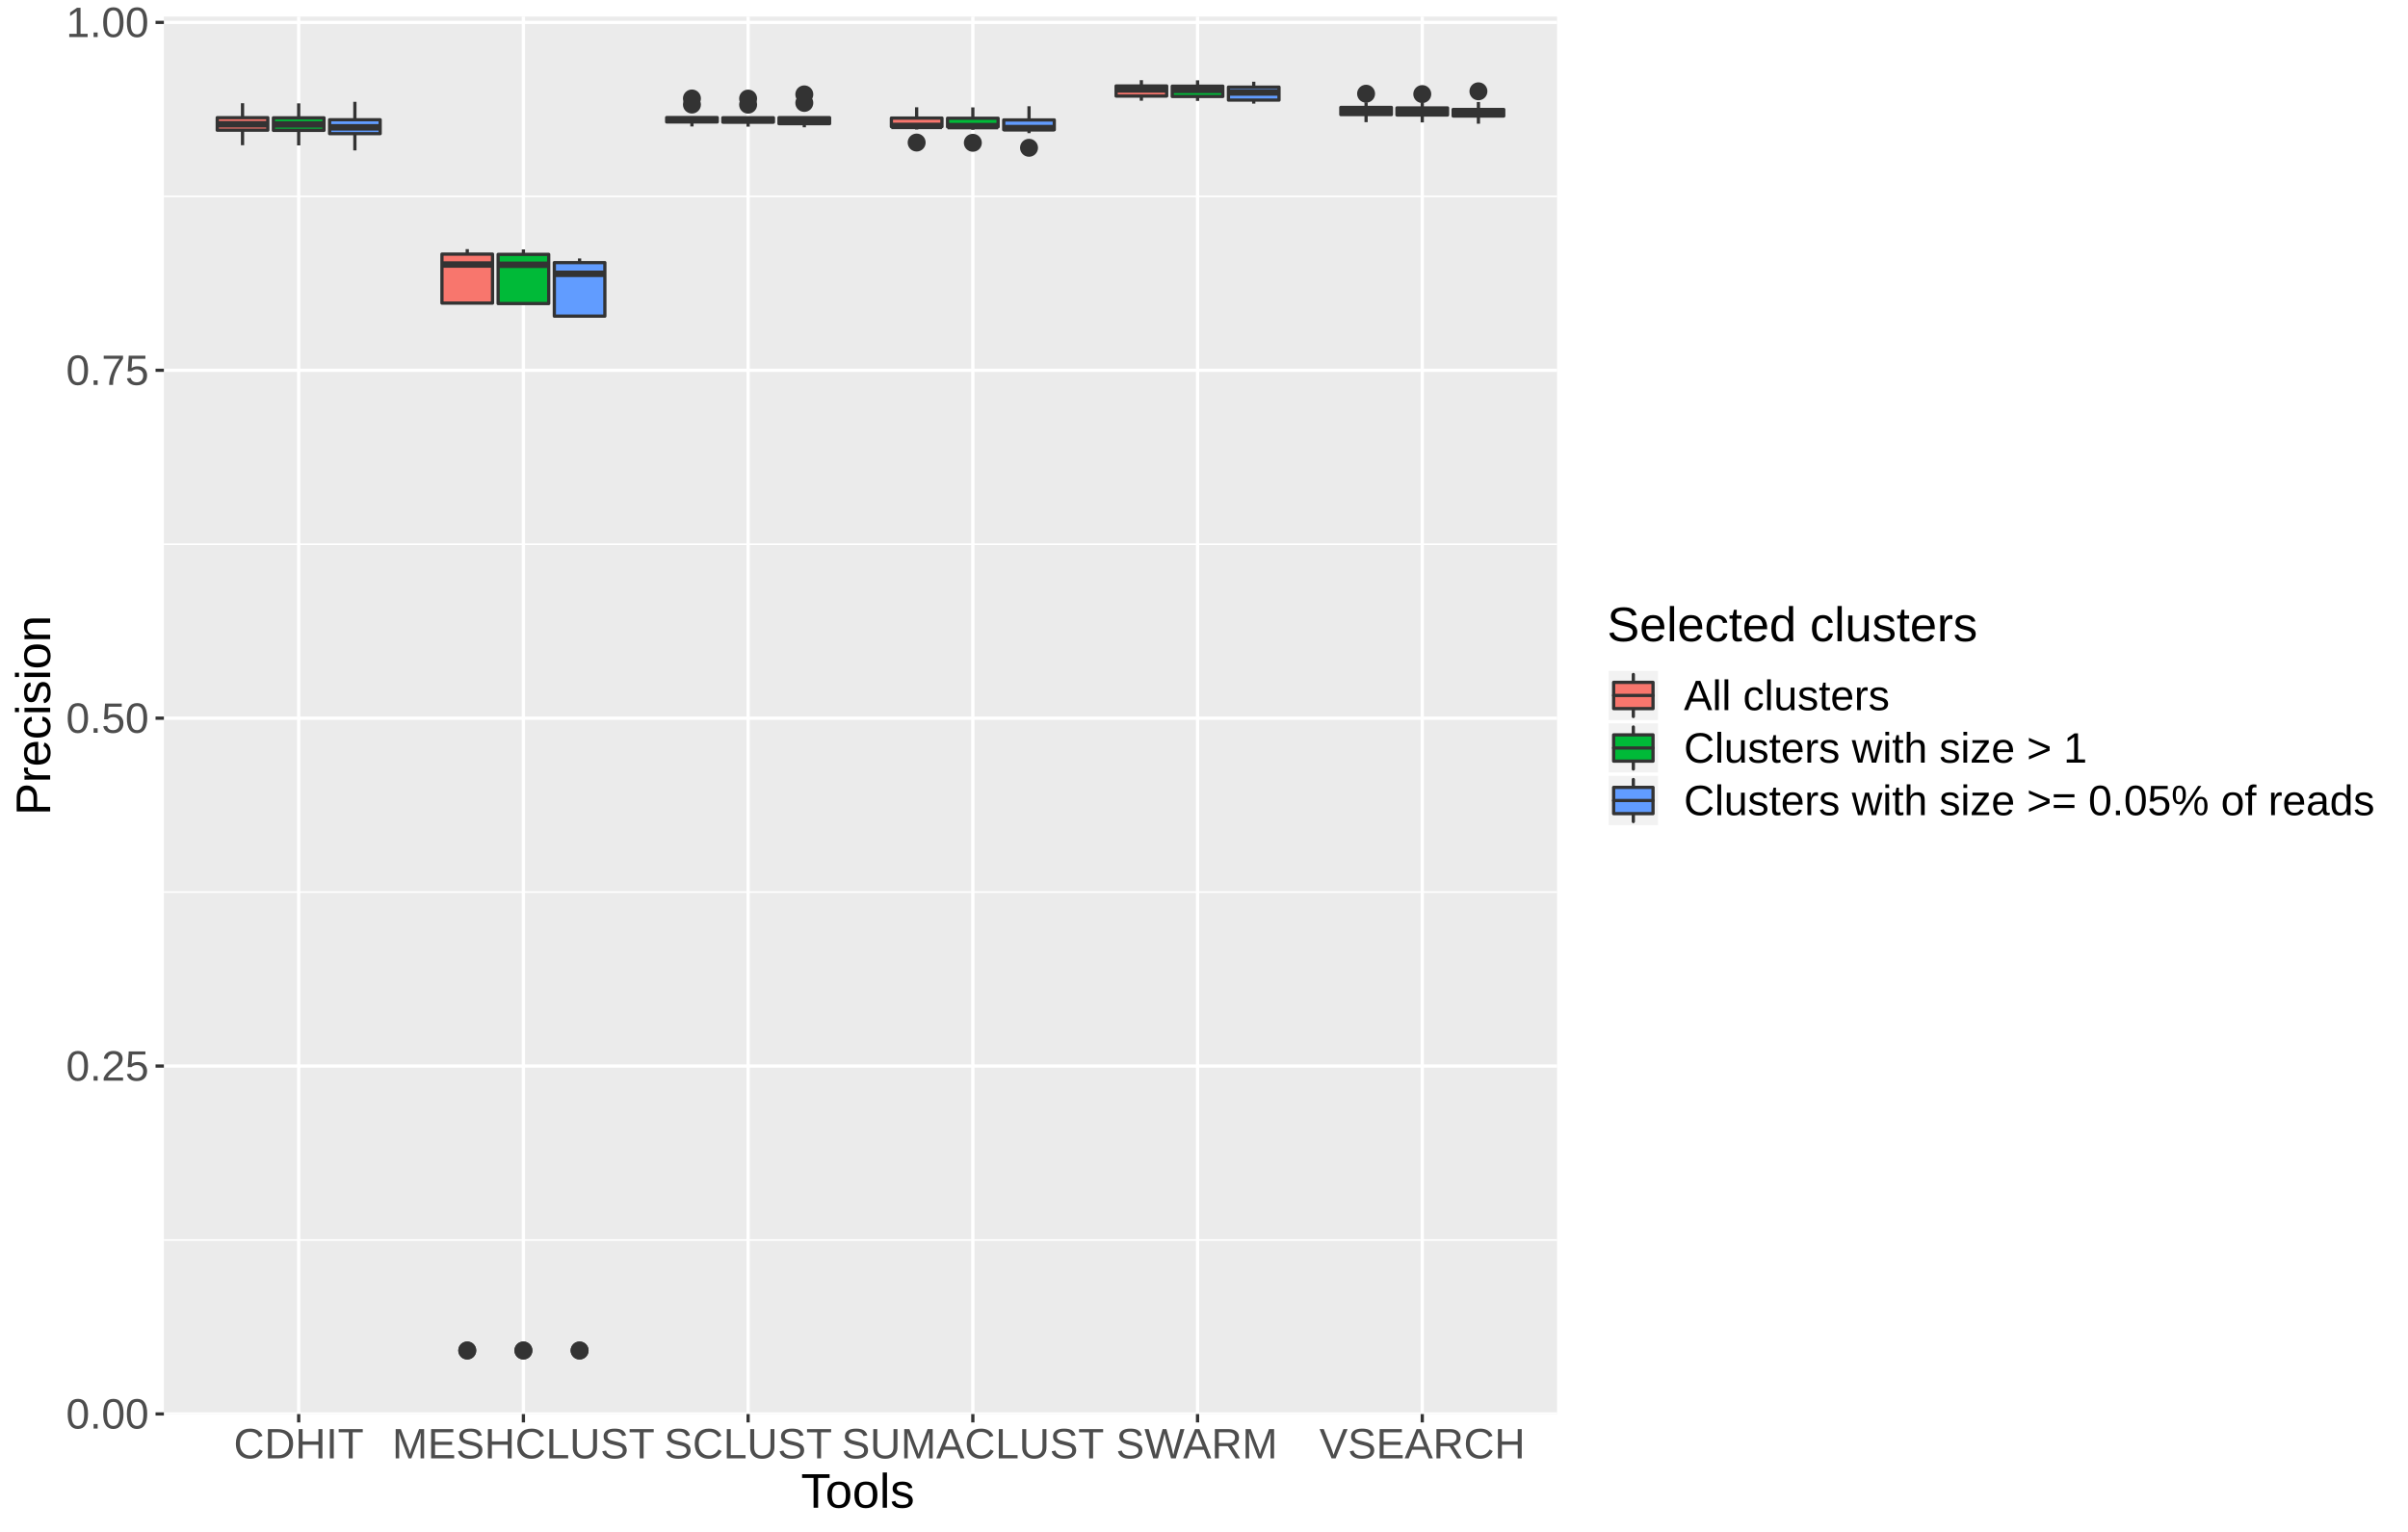
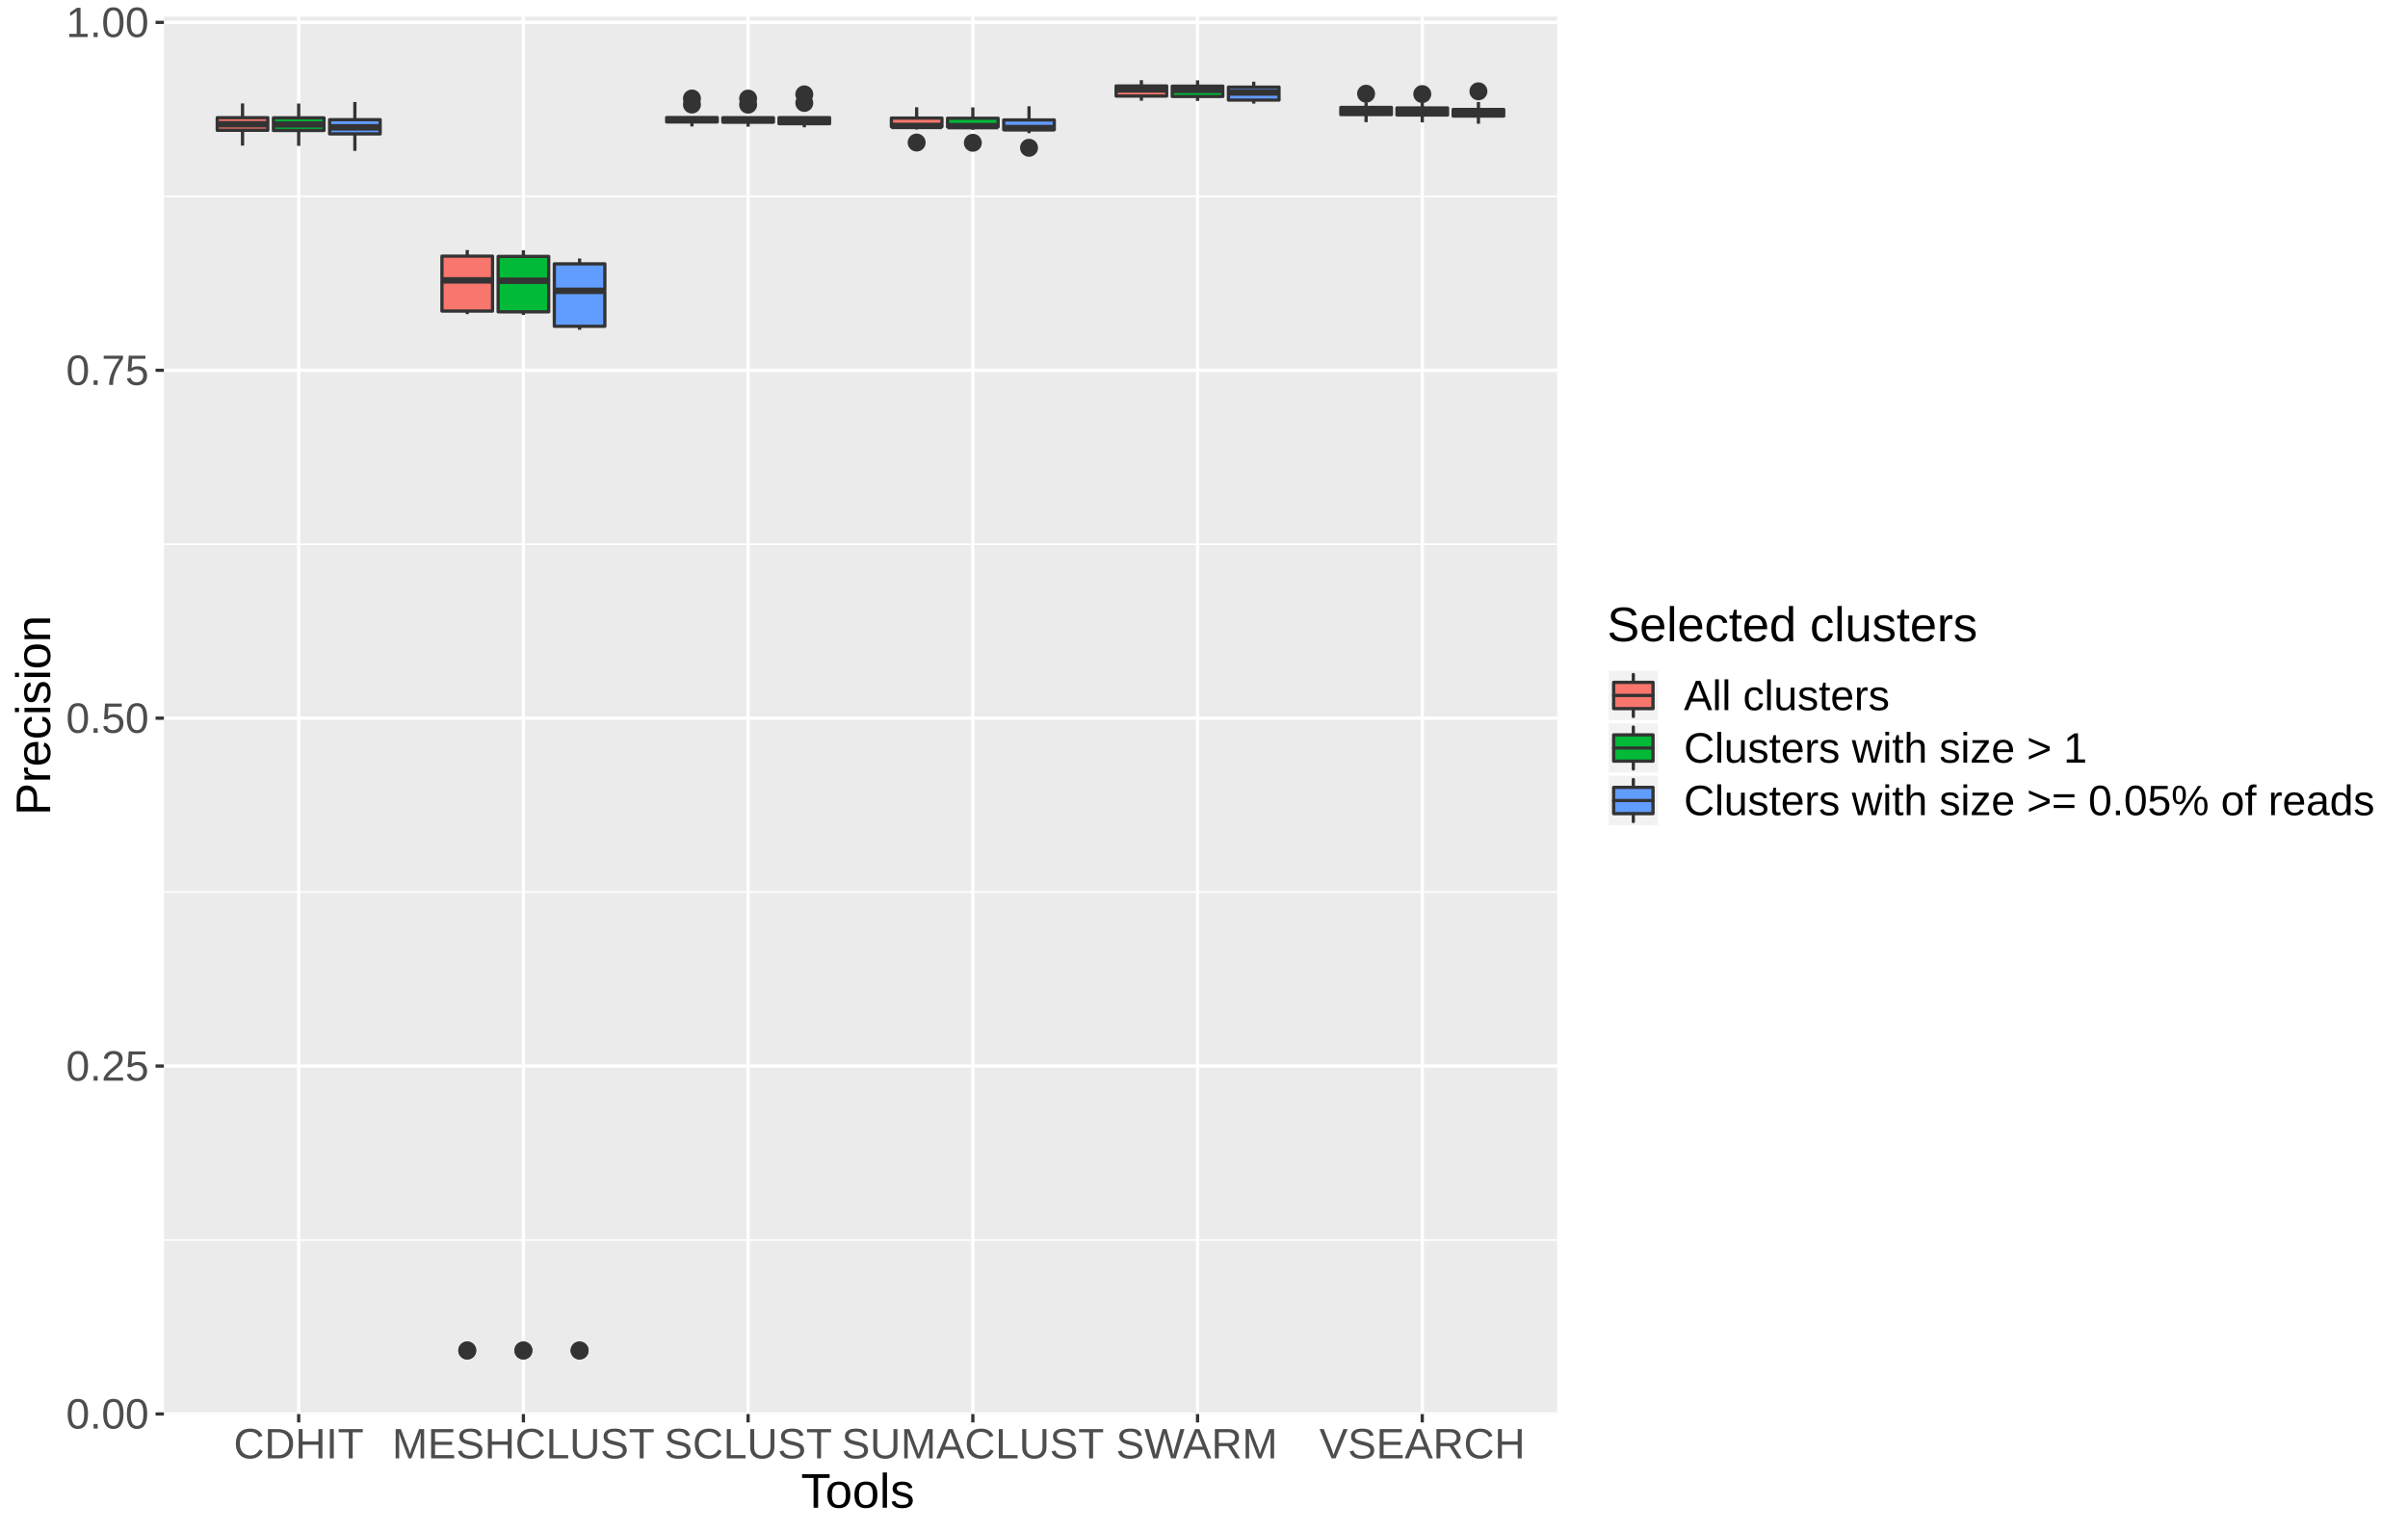
<svg xmlns="http://www.w3.org/2000/svg" viewBox="0 0 792.00 504.00">
  <defs>
    <style type="text/css">
    line, polyline, path, rect, circle {
      fill: none;
      stroke: #000000;
      stroke-linecap: round;
      stroke-linejoin: round;
      stroke-miterlimit: 10.00;
    }
  </style>
  </defs>
  <rect width="100%" height="100%" style="stroke: none; fill: #FFFFFF;" />
  <rect x="0.00" y="0.00" width="792.00" height="504.00" style="stroke-width: 1.07; stroke: #FFFFFF; fill: #FFFFFF;" />
  <defs>
    <clipPath id="cpNTMuODk4N3w1MTIuMTMzfDQ2NS4yNHw1LjQ3OTQ1">
      <rect x="53.90" y="5.48" width="458.23" height="459.76" />
    </clipPath>
  </defs>
  <rect x="53.90" y="5.48" width="458.23" height="459.76" style="stroke-width: 1.07; stroke: none; fill: #EBEBEB;" clip-path="url(#cpNTMuODk4N3w1MTIuMTMzfDQ2NS4yNHw1LjQ3OTQ1)" />
  <polyline points="53.90,407.96 512.13,407.96 " style="stroke-width: 0.53; stroke: #FFFFFF; stroke-linecap: butt;" clip-path="url(#cpNTMuODk4N3w1MTIuMTMzfDQ2NS4yNHw1LjQ3OTQ1)" />
  <polyline points="53.90,293.50 512.13,293.50 " style="stroke-width: 0.53; stroke: #FFFFFF; stroke-linecap: butt;" clip-path="url(#cpNTMuODk4N3w1MTIuMTMzfDQ2NS4yNHw1LjQ3OTQ1)" />
  <polyline points="53.90,179.05 512.13,179.05 " style="stroke-width: 0.53; stroke: #FFFFFF; stroke-linecap: butt;" clip-path="url(#cpNTMuODk4N3w1MTIuMTMzfDQ2NS4yNHw1LjQ3OTQ1)" />
  <polyline points="53.90,64.60 512.13,64.60 " style="stroke-width: 0.53; stroke: #FFFFFF; stroke-linecap: butt;" clip-path="url(#cpNTMuODk4N3w1MTIuMTMzfDQ2NS4yNHw1LjQ3OTQ1)" />
  <polyline points="53.90,465.19 512.13,465.19 " style="stroke-width: 1.07; stroke: #FFFFFF; stroke-linecap: butt;" clip-path="url(#cpNTMuODk4N3w1MTIuMTMzfDQ2NS4yNHw1LjQ3OTQ1)" />
  <polyline points="53.90,350.73 512.13,350.73 " style="stroke-width: 1.07; stroke: #FFFFFF; stroke-linecap: butt;" clip-path="url(#cpNTMuODk4N3w1MTIuMTMzfDQ2NS4yNHw1LjQ3OTQ1)" />
  <polyline points="53.90,236.28 512.13,236.28 " style="stroke-width: 1.07; stroke: #FFFFFF; stroke-linecap: butt;" clip-path="url(#cpNTMuODk4N3w1MTIuMTMzfDQ2NS4yNHw1LjQ3OTQ1)" />
  <polyline points="53.90,121.82 512.13,121.82 " style="stroke-width: 1.07; stroke: #FFFFFF; stroke-linecap: butt;" clip-path="url(#cpNTMuODk4N3w1MTIuMTMzfDQ2NS4yNHw1LjQ3OTQ1)" />
  <polyline points="53.90,7.37 512.13,7.37 " style="stroke-width: 1.07; stroke: #FFFFFF; stroke-linecap: butt;" clip-path="url(#cpNTMuODk4N3w1MTIuMTMzfDQ2NS4yNHw1LjQ3OTQ1)" />
  <polyline points="98.24,465.24 98.24,5.48 " style="stroke-width: 1.07; stroke: #FFFFFF; stroke-linecap: butt;" clip-path="url(#cpNTMuODk4N3w1MTIuMTMzfDQ2NS4yNHw1LjQ3OTQ1)" />
  <polyline points="172.15,465.24 172.15,5.48 " style="stroke-width: 1.07; stroke: #FFFFFF; stroke-linecap: butt;" clip-path="url(#cpNTMuODk4N3w1MTIuMTMzfDQ2NS4yNHw1LjQ3OTQ1)" />
  <polyline points="246.06,465.24 246.06,5.48 " style="stroke-width: 1.07; stroke: #FFFFFF; stroke-linecap: butt;" clip-path="url(#cpNTMuODk4N3w1MTIuMTMzfDQ2NS4yNHw1LjQ3OTQ1)" />
  <polyline points="319.97,465.24 319.97,5.48 " style="stroke-width: 1.07; stroke: #FFFFFF; stroke-linecap: butt;" clip-path="url(#cpNTMuODk4N3w1MTIuMTMzfDQ2NS4yNHw1LjQ3OTQ1)" />
  <polyline points="393.88,465.24 393.88,5.48 " style="stroke-width: 1.07; stroke: #FFFFFF; stroke-linecap: butt;" clip-path="url(#cpNTMuODk4N3w1MTIuMTMzfDQ2NS4yNHw1LjQ3OTQ1)" />
  <polyline points="467.79,465.24 467.79,5.48 " style="stroke-width: 1.07; stroke: #FFFFFF; stroke-linecap: butt;" clip-path="url(#cpNTMuODk4N3w1MTIuMTMzfDQ2NS4yNHw1LjQ3OTQ1)" />
-   <line x1="79.77" y1="38.71" x2="79.77" y2="33.97" style="stroke-width: 1.07; stroke: #333333; stroke-linecap: butt;" clip-path="url(#cpNTMuODk4N3w1MTIuMTMzfDQ2NS4yNHw1LjQ3OTQ1)" />
-   <line x1="79.77" y1="42.83" x2="79.77" y2="47.77" style="stroke-width: 1.07; stroke: #333333; stroke-linecap: butt;" clip-path="url(#cpNTMuODk4N3w1MTIuMTMzfDQ2NS4yNHw1LjQ3OTQ1)" />
-   <polyline points="71.45,38.71 71.45,42.83 88.08,42.83 88.08,38.71 71.45,38.71 " style="stroke-width: 1.07; stroke: #333333; fill: #F8766D;" clip-path="url(#cpNTMuODk4N3w1MTIuMTMzfDQ2NS4yNHw1LjQ3OTQ1)" />
+   <line x1="79.77" y1="38.71" x2="79.77" y2="34.02" style="stroke-width: 1.07; stroke: #333333; stroke-linecap: butt;" clip-path="url(#cpNTMuODk4N3w1MTIuMTMzfDQ2NS4yNHw1LjQ3OTQ1)" />
+   <line x1="79.77" y1="42.87" x2="79.77" y2="47.90" style="stroke-width: 1.07; stroke: #333333; stroke-linecap: butt;" clip-path="url(#cpNTMuODk4N3w1MTIuMTMzfDQ2NS4yNHw1LjQ3OTQ1)" />
+   <polyline points="71.45,38.71 71.45,42.87 88.08,42.87 88.08,38.71 71.45,38.71 " style="stroke-width: 1.07; stroke: #333333; fill: #F8766D;" clip-path="url(#cpNTMuODk4N3w1MTIuMTMzfDQ2NS4yNHw1LjQ3OTQ1)" />
  <line x1="71.45" y1="40.88" x2="88.08" y2="40.88" style="stroke-width: 2.13; stroke: #333333; stroke-linecap: butt;" clip-path="url(#cpNTMuODk4N3w1MTIuMTMzfDQ2NS4yNHw1LjQ3OTQ1)" />
-   <line x1="98.24" y1="38.76" x2="98.24" y2="34.00" style="stroke-width: 1.07; stroke: #333333; stroke-linecap: butt;" clip-path="url(#cpNTMuODk4N3w1MTIuMTMzfDQ2NS4yNHw1LjQ3OTQ1)" />
-   <line x1="98.24" y1="42.89" x2="98.24" y2="47.84" style="stroke-width: 1.07; stroke: #333333; stroke-linecap: butt;" clip-path="url(#cpNTMuODk4N3w1MTIuMTMzfDQ2NS4yNHw1LjQ3OTQ1)" />
-   <polyline points="89.93,38.76 89.93,42.89 106.56,42.89 106.56,38.76 89.93,38.76 " style="stroke-width: 1.07; stroke: #333333; fill: #00BA38;" clip-path="url(#cpNTMuODk4N3w1MTIuMTMzfDQ2NS4yNHw1LjQ3OTQ1)" />
+   <line x1="98.24" y1="38.77" x2="98.24" y2="34.06" style="stroke-width: 1.07; stroke: #333333; stroke-linecap: butt;" clip-path="url(#cpNTMuODk4N3w1MTIuMTMzfDQ2NS4yNHw1LjQ3OTQ1)" />
+   <line x1="98.24" y1="42.93" x2="98.24" y2="47.98" style="stroke-width: 1.07; stroke: #333333; stroke-linecap: butt;" clip-path="url(#cpNTMuODk4N3w1MTIuMTMzfDQ2NS4yNHw1LjQ3OTQ1)" />
+   <polyline points="89.93,38.77 89.93,42.93 106.56,42.93 106.56,38.77 89.93,38.77 " style="stroke-width: 1.07; stroke: #333333; fill: #00BA38;" clip-path="url(#cpNTMuODk4N3w1MTIuMTMzfDQ2NS4yNHw1LjQ3OTQ1)" />
  <line x1="89.93" y1="40.93" x2="106.56" y2="40.93" style="stroke-width: 2.13; stroke: #333333; stroke-linecap: butt;" clip-path="url(#cpNTMuODk4N3w1MTIuMTMzfDQ2NS4yNHw1LjQ3OTQ1)" />
-   <line x1="116.72" y1="39.39" x2="116.72" y2="33.49" style="stroke-width: 1.07; stroke: #333333; stroke-linecap: butt;" clip-path="url(#cpNTMuODk4N3w1MTIuMTMzfDQ2NS4yNHw1LjQ3OTQ1)" />
-   <line x1="116.72" y1="43.97" x2="116.72" y2="49.49" style="stroke-width: 1.07; stroke: #333333; stroke-linecap: butt;" clip-path="url(#cpNTMuODk4N3w1MTIuMTMzfDQ2NS4yNHw1LjQ3OTQ1)" />
-   <polyline points="108.41,39.39 108.41,43.97 125.04,43.97 125.04,39.39 108.41,39.39 " style="stroke-width: 1.07; stroke: #333333; fill: #619CFF;" clip-path="url(#cpNTMuODk4N3w1MTIuMTMzfDQ2NS4yNHw1LjQ3OTQ1)" />
+   <line x1="116.72" y1="39.38" x2="116.72" y2="33.55" style="stroke-width: 1.07; stroke: #333333; stroke-linecap: butt;" clip-path="url(#cpNTMuODk4N3w1MTIuMTMzfDQ2NS4yNHw1LjQ3OTQ1)" />
+   <line x1="116.72" y1="44.04" x2="116.72" y2="49.64" style="stroke-width: 1.07; stroke: #333333; stroke-linecap: butt;" clip-path="url(#cpNTMuODk4N3w1MTIuMTMzfDQ2NS4yNHw1LjQ3OTQ1)" />
+   <polyline points="108.41,39.38 108.41,44.04 125.04,44.04 125.04,39.38 108.41,39.38 " style="stroke-width: 1.07; stroke: #333333; fill: #619CFF;" clip-path="url(#cpNTMuODk4N3w1MTIuMTMzfDQ2NS4yNHw1LjQ3OTQ1)" />
  <line x1="108.41" y1="41.89" x2="125.04" y2="41.89" style="stroke-width: 2.13; stroke: #333333; stroke-linecap: butt;" clip-path="url(#cpNTMuODk4N3w1MTIuMTMzfDQ2NS4yNHw1LjQ3OTQ1)" />
  <circle cx="153.68" cy="444.34" r="1.95pt" style="stroke-width: 0.71; stroke: #333333; fill: #333333;" clip-path="url(#cpNTMuODk4N3w1MTIuMTMzfDQ2NS4yNHw1LjQ3OTQ1)" />
  <circle cx="153.68" cy="444.29" r="1.95pt" style="stroke-width: 0.71; stroke: #333333; fill: #333333;" clip-path="url(#cpNTMuODk4N3w1MTIuMTMzfDQ2NS4yNHw1LjQ3OTQ1)" />
-   <line x1="153.68" y1="83.60" x2="153.68" y2="81.96" style="stroke-width: 1.07; stroke: #333333; stroke-linecap: butt;" clip-path="url(#cpNTMuODk4N3w1MTIuMTMzfDQ2NS4yNHw1LjQ3OTQ1)" />
-   <line x1="153.68" y1="99.72" x2="153.68" y2="100.01" style="stroke-width: 1.07; stroke: #333333; stroke-linecap: butt;" clip-path="url(#cpNTMuODk4N3w1MTIuMTMzfDQ2NS4yNHw1LjQ3OTQ1)" />
-   <polyline points="145.36,83.60 145.36,99.72 161.99,99.72 161.99,83.60 145.36,83.60 " style="stroke-width: 1.07; stroke: #333333; fill: #F8766D;" clip-path="url(#cpNTMuODk4N3w1MTIuMTMzfDQ2NS4yNHw1LjQ3OTQ1)" />
-   <line x1="145.36" y1="87.02" x2="161.99" y2="87.02" style="stroke-width: 2.13; stroke: #333333; stroke-linecap: butt;" clip-path="url(#cpNTMuODk4N3w1MTIuMTMzfDQ2NS4yNHw1LjQ3OTQ1)" />
+   <line x1="153.68" y1="84.27" x2="153.68" y2="82.26" style="stroke-width: 1.07; stroke: #333333; stroke-linecap: butt;" clip-path="url(#cpNTMuODk4N3w1MTIuMTMzfDQ2NS4yNHw1LjQ3OTQ1)" />
+   <line x1="153.68" y1="102.34" x2="153.68" y2="103.33" style="stroke-width: 1.07; stroke: #333333; stroke-linecap: butt;" clip-path="url(#cpNTMuODk4N3w1MTIuMTMzfDQ2NS4yNHw1LjQ3OTQ1)" />
+   <polyline points="145.36,84.27 145.36,102.34 161.99,102.34 161.99,84.27 145.36,84.27 " style="stroke-width: 1.07; stroke: #333333; fill: #F8766D;" clip-path="url(#cpNTMuODk4N3w1MTIuMTMzfDQ2NS4yNHw1LjQ3OTQ1)" />
+   <line x1="145.36" y1="92.25" x2="161.99" y2="92.25" style="stroke-width: 2.13; stroke: #333333; stroke-linecap: butt;" clip-path="url(#cpNTMuODk4N3w1MTIuMTMzfDQ2NS4yNHw1LjQ3OTQ1)" />
  <circle cx="172.15" cy="444.34" r="1.95pt" style="stroke-width: 0.71; stroke: #333333; fill: #333333;" clip-path="url(#cpNTMuODk4N3w1MTIuMTMzfDQ2NS4yNHw1LjQ3OTQ1)" />
  <circle cx="172.15" cy="444.29" r="1.95pt" style="stroke-width: 0.71; stroke: #333333; fill: #333333;" clip-path="url(#cpNTMuODk4N3w1MTIuMTMzfDQ2NS4yNHw1LjQ3OTQ1)" />
-   <line x1="172.15" y1="83.69" x2="172.15" y2="82.05" style="stroke-width: 1.07; stroke: #333333; stroke-linecap: butt;" clip-path="url(#cpNTMuODk4N3w1MTIuMTMzfDQ2NS4yNHw1LjQ3OTQ1)" />
-   <line x1="172.15" y1="99.87" x2="172.15" y2="100.17" style="stroke-width: 1.07; stroke: #333333; stroke-linecap: butt;" clip-path="url(#cpNTMuODk4N3w1MTIuMTMzfDQ2NS4yNHw1LjQ3OTQ1)" />
-   <polyline points="163.84,83.69 163.84,99.87 180.47,99.87 180.47,83.69 163.84,83.69 " style="stroke-width: 1.07; stroke: #333333; fill: #00BA38;" clip-path="url(#cpNTMuODk4N3w1MTIuMTMzfDQ2NS4yNHw1LjQ3OTQ1)" />
-   <line x1="163.84" y1="87.11" x2="180.47" y2="87.11" style="stroke-width: 2.13; stroke: #333333; stroke-linecap: butt;" clip-path="url(#cpNTMuODk4N3w1MTIuMTMzfDQ2NS4yNHw1LjQ3OTQ1)" />
+   <line x1="172.15" y1="84.36" x2="172.15" y2="82.33" style="stroke-width: 1.07; stroke: #333333; stroke-linecap: butt;" clip-path="url(#cpNTMuODk4N3w1MTIuMTMzfDQ2NS4yNHw1LjQ3OTQ1)" />
+   <line x1="172.15" y1="102.59" x2="172.15" y2="103.62" style="stroke-width: 1.07; stroke: #333333; stroke-linecap: butt;" clip-path="url(#cpNTMuODk4N3w1MTIuMTMzfDQ2NS4yNHw1LjQ3OTQ1)" />
+   <polyline points="163.84,84.36 163.84,102.59 180.47,102.59 180.47,84.36 163.84,84.36 " style="stroke-width: 1.07; stroke: #333333; fill: #00BA38;" clip-path="url(#cpNTMuODk4N3w1MTIuMTMzfDQ2NS4yNHw1LjQ3OTQ1)" />
+   <line x1="163.84" y1="92.36" x2="180.47" y2="92.36" style="stroke-width: 2.13; stroke: #333333; stroke-linecap: butt;" clip-path="url(#cpNTMuODk4N3w1MTIuMTMzfDQ2NS4yNHw1LjQ3OTQ1)" />
  <circle cx="190.63" cy="444.34" r="1.95pt" style="stroke-width: 0.71; stroke: #333333; fill: #333333;" clip-path="url(#cpNTMuODk4N3w1MTIuMTMzfDQ2NS4yNHw1LjQ3OTQ1)" />
  <circle cx="190.63" cy="444.29" r="1.95pt" style="stroke-width: 0.71; stroke: #333333; fill: #333333;" clip-path="url(#cpNTMuODk4N3w1MTIuMTMzfDQ2NS4yNHw1LjQ3OTQ1)" />
-   <line x1="190.63" y1="86.40" x2="190.63" y2="85.02" style="stroke-width: 1.07; stroke: #333333; stroke-linecap: butt;" clip-path="url(#cpNTMuODk4N3w1MTIuMTMzfDQ2NS4yNHw1LjQ3OTQ1)" />
-   <line x1="190.63" y1="104.01" x2="190.63" y2="104.47" style="stroke-width: 1.07; stroke: #333333; stroke-linecap: butt;" clip-path="url(#cpNTMuODk4N3w1MTIuMTMzfDQ2NS4yNHw1LjQ3OTQ1)" />
-   <polyline points="182.32,86.40 182.32,104.01 198.94,104.01 198.94,86.40 182.32,86.40 " style="stroke-width: 1.07; stroke: #333333; fill: #619CFF;" clip-path="url(#cpNTMuODk4N3w1MTIuMTMzfDQ2NS4yNHw1LjQ3OTQ1)" />
-   <line x1="182.32" y1="90.09" x2="198.94" y2="90.09" style="stroke-width: 2.13; stroke: #333333; stroke-linecap: butt;" clip-path="url(#cpNTMuODk4N3w1MTIuMTMzfDQ2NS4yNHw1LjQ3OTQ1)" />
+   <line x1="190.63" y1="86.81" x2="190.63" y2="85.05" style="stroke-width: 1.07; stroke: #333333; stroke-linecap: butt;" clip-path="url(#cpNTMuODk4N3w1MTIuMTMzfDQ2NS4yNHw1LjQ3OTQ1)" />
+   <line x1="190.63" y1="107.35" x2="190.63" y2="108.49" style="stroke-width: 1.07; stroke: #333333; stroke-linecap: butt;" clip-path="url(#cpNTMuODk4N3w1MTIuMTMzfDQ2NS4yNHw1LjQ3OTQ1)" />
+   <polyline points="182.32,86.81 182.32,107.35 198.94,107.35 198.94,86.81 182.32,86.81 " style="stroke-width: 1.07; stroke: #333333; fill: #619CFF;" clip-path="url(#cpNTMuODk4N3w1MTIuMTMzfDQ2NS4yNHw1LjQ3OTQ1)" />
+   <line x1="182.32" y1="95.68" x2="198.94" y2="95.68" style="stroke-width: 2.13; stroke: #333333; stroke-linecap: butt;" clip-path="url(#cpNTMuODk4N3w1MTIuMTMzfDQ2NS4yNHw1LjQ3OTQ1)" />
  <circle cx="227.58" cy="34.40" r="1.95pt" style="stroke-width: 0.71; stroke: #333333; fill: #333333;" clip-path="url(#cpNTMuODk4N3w1MTIuMTMzfDQ2NS4yNHw1LjQ3OTQ1)" />
  <circle cx="227.58" cy="32.40" r="1.95pt" style="stroke-width: 0.71; stroke: #333333; fill: #333333;" clip-path="url(#cpNTMuODk4N3w1MTIuMTMzfDQ2NS4yNHw1LjQ3OTQ1)" />
-   <line x1="227.58" y1="38.68" x2="227.58" y2="38.67" style="stroke-width: 1.07; stroke: #333333; stroke-linecap: butt;" clip-path="url(#cpNTMuODk4N3w1MTIuMTMzfDQ2NS4yNHw1LjQ3OTQ1)" />
+   <line x1="227.58" y1="38.67" x2="227.58" y2="38.65" style="stroke-width: 1.07; stroke: #333333; stroke-linecap: butt;" clip-path="url(#cpNTMuODk4N3w1MTIuMTMzfDQ2NS4yNHw1LjQ3OTQ1)" />
  <line x1="227.58" y1="40.12" x2="227.58" y2="41.61" style="stroke-width: 1.07; stroke: #333333; stroke-linecap: butt;" clip-path="url(#cpNTMuODk4N3w1MTIuMTMzfDQ2NS4yNHw1LjQ3OTQ1)" />
-   <polyline points="219.27,38.68 219.27,40.12 235.90,40.12 235.90,38.68 219.27,38.68 " style="stroke-width: 1.07; stroke: #333333; fill: #F8766D;" clip-path="url(#cpNTMuODk4N3w1MTIuMTMzfDQ2NS4yNHw1LjQ3OTQ1)" />
+   <polyline points="219.27,38.67 219.27,40.12 235.90,40.12 235.90,38.67 219.27,38.67 " style="stroke-width: 1.07; stroke: #333333; fill: #F8766D;" clip-path="url(#cpNTMuODk4N3w1MTIuMTMzfDQ2NS4yNHw1LjQ3OTQ1)" />
  <line x1="219.27" y1="39.49" x2="235.90" y2="39.49" style="stroke-width: 2.13; stroke: #333333; stroke-linecap: butt;" clip-path="url(#cpNTMuODk4N3w1MTIuMTMzfDQ2NS4yNHw1LjQ3OTQ1)" />
  <circle cx="246.06" cy="34.44" r="1.95pt" style="stroke-width: 0.71; stroke: #333333; fill: #333333;" clip-path="url(#cpNTMuODk4N3w1MTIuMTMzfDQ2NS4yNHw1LjQ3OTQ1)" />
  <circle cx="246.06" cy="32.43" r="1.95pt" style="stroke-width: 0.71; stroke: #333333; fill: #333333;" clip-path="url(#cpNTMuODk4N3w1MTIuMTMzfDQ2NS4yNHw1LjQ3OTQ1)" />
-   <line x1="246.06" y1="38.74" x2="246.06" y2="38.73" style="stroke-width: 1.07; stroke: #333333; stroke-linecap: butt;" clip-path="url(#cpNTMuODk4N3w1MTIuMTMzfDQ2NS4yNHw1LjQ3OTQ1)" />
+   <line x1="246.06" y1="38.72" x2="246.06" y2="38.71" style="stroke-width: 1.07; stroke: #333333; stroke-linecap: butt;" clip-path="url(#cpNTMuODk4N3w1MTIuMTMzfDQ2NS4yNHw1LjQ3OTQ1)" />
  <line x1="246.06" y1="40.19" x2="246.06" y2="41.66" style="stroke-width: 1.07; stroke: #333333; stroke-linecap: butt;" clip-path="url(#cpNTMuODk4N3w1MTIuMTMzfDQ2NS4yNHw1LjQ3OTQ1)" />
-   <polyline points="237.75,38.74 237.75,40.19 254.38,40.19 254.38,38.74 237.75,38.74 " style="stroke-width: 1.07; stroke: #333333; fill: #00BA38;" clip-path="url(#cpNTMuODk4N3w1MTIuMTMzfDQ2NS4yNHw1LjQ3OTQ1)" />
+   <polyline points="237.75,38.72 237.75,40.19 254.38,40.19 254.38,38.72 237.75,38.72 " style="stroke-width: 1.07; stroke: #333333; fill: #00BA38;" clip-path="url(#cpNTMuODk4N3w1MTIuMTMzfDQ2NS4yNHw1LjQ3OTQ1)" />
  <line x1="237.75" y1="39.54" x2="254.38" y2="39.54" style="stroke-width: 2.13; stroke: #333333; stroke-linecap: butt;" clip-path="url(#cpNTMuODk4N3w1MTIuMTMzfDQ2NS4yNHw1LjQ3OTQ1)" />
  <circle cx="264.54" cy="33.86" r="1.95pt" style="stroke-width: 0.71; stroke: #333333; fill: #333333;" clip-path="url(#cpNTMuODk4N3w1MTIuMTMzfDQ2NS4yNHw1LjQ3OTQ1)" />
  <circle cx="264.54" cy="31.05" r="1.95pt" style="stroke-width: 0.71; stroke: #333333; fill: #333333;" clip-path="url(#cpNTMuODk4N3w1MTIuMTMzfDQ2NS4yNHw1LjQ3OTQ1)" />
-   <line x1="264.54" y1="38.70" x2="264.54" y2="38.62" style="stroke-width: 1.07; stroke: #333333; stroke-linecap: butt;" clip-path="url(#cpNTMuODk4N3w1MTIuMTMzfDQ2NS4yNHw1LjQ3OTQ1)" />
+   <line x1="264.54" y1="38.69" x2="264.54" y2="38.62" style="stroke-width: 1.07; stroke: #333333; stroke-linecap: butt;" clip-path="url(#cpNTMuODk4N3w1MTIuMTMzfDQ2NS4yNHw1LjQ3OTQ1)" />
  <line x1="264.54" y1="40.69" x2="264.54" y2="41.88" style="stroke-width: 1.07; stroke: #333333; stroke-linecap: butt;" clip-path="url(#cpNTMuODk4N3w1MTIuMTMzfDQ2NS4yNHw1LjQ3OTQ1)" />
-   <polyline points="256.22,38.70 256.22,40.69 272.85,40.69 272.85,38.70 256.22,38.70 " style="stroke-width: 1.07; stroke: #333333; fill: #619CFF;" clip-path="url(#cpNTMuODk4N3w1MTIuMTMzfDQ2NS4yNHw1LjQ3OTQ1)" />
+   <polyline points="256.22,38.69 256.22,40.69 272.85,40.69 272.85,38.69 256.22,38.69 " style="stroke-width: 1.07; stroke: #333333; fill: #619CFF;" clip-path="url(#cpNTMuODk4N3w1MTIuMTMzfDQ2NS4yNHw1LjQ3OTQ1)" />
  <line x1="256.22" y1="39.74" x2="272.85" y2="39.74" style="stroke-width: 2.13; stroke: #333333; stroke-linecap: butt;" clip-path="url(#cpNTMuODk4N3w1MTIuMTMzfDQ2NS4yNHw1LjQ3OTQ1)" />
  <circle cx="301.49" cy="46.90" r="1.95pt" style="stroke-width: 0.71; stroke: #333333; fill: #333333;" clip-path="url(#cpNTMuODk4N3w1MTIuMTMzfDQ2NS4yNHw1LjQ3OTQ1)" />
  <line x1="301.49" y1="38.85" x2="301.49" y2="35.29" style="stroke-width: 1.07; stroke: #333333; stroke-linecap: butt;" clip-path="url(#cpNTMuODk4N3w1MTIuMTMzfDQ2NS4yNHw1LjQ3OTQ1)" />
  <line x1="301.49" y1="41.67" x2="301.49" y2="42.60" style="stroke-width: 1.07; stroke: #333333; stroke-linecap: butt;" clip-path="url(#cpNTMuODk4N3w1MTIuMTMzfDQ2NS4yNHw1LjQ3OTQ1)" />
  <polyline points="293.18,38.85 293.18,41.67 309.81,41.67 309.81,38.85 293.18,38.85 " style="stroke-width: 1.07; stroke: #333333; fill: #F8766D;" clip-path="url(#cpNTMuODk4N3w1MTIuMTMzfDQ2NS4yNHw1LjQ3OTQ1)" />
  <line x1="293.18" y1="41.43" x2="309.81" y2="41.43" style="stroke-width: 2.13; stroke: #333333; stroke-linecap: butt;" clip-path="url(#cpNTMuODk4N3w1MTIuMTMzfDQ2NS4yNHw1LjQ3OTQ1)" />
  <circle cx="319.97" cy="46.98" r="1.95pt" style="stroke-width: 0.71; stroke: #333333; fill: #333333;" clip-path="url(#cpNTMuODk4N3w1MTIuMTMzfDQ2NS4yNHw1LjQ3OTQ1)" />
  <line x1="319.97" y1="38.90" x2="319.97" y2="35.34" style="stroke-width: 1.07; stroke: #333333; stroke-linecap: butt;" clip-path="url(#cpNTMuODk4N3w1MTIuMTMzfDQ2NS4yNHw1LjQ3OTQ1)" />
  <line x1="319.97" y1="41.73" x2="319.97" y2="42.69" style="stroke-width: 1.07; stroke: #333333; stroke-linecap: butt;" clip-path="url(#cpNTMuODk4N3w1MTIuMTMzfDQ2NS4yNHw1LjQ3OTQ1)" />
  <polyline points="311.66,38.90 311.66,41.73 328.28,41.73 328.28,38.90 311.66,38.90 " style="stroke-width: 1.07; stroke: #333333; fill: #00BA38;" clip-path="url(#cpNTMuODk4N3w1MTIuMTMzfDQ2NS4yNHw1LjQ3OTQ1)" />
  <line x1="311.66" y1="41.50" x2="328.28" y2="41.50" style="stroke-width: 2.13; stroke: #333333; stroke-linecap: butt;" clip-path="url(#cpNTMuODk4N3w1MTIuMTMzfDQ2NS4yNHw1LjQ3OTQ1)" />
  <circle cx="338.45" cy="48.62" r="1.95pt" style="stroke-width: 0.71; stroke: #333333; fill: #333333;" clip-path="url(#cpNTMuODk4N3w1MTIuMTMzfDQ2NS4yNHw1LjQ3OTQ1)" />
  <line x1="338.45" y1="39.46" x2="338.45" y2="34.95" style="stroke-width: 1.07; stroke: #333333; stroke-linecap: butt;" clip-path="url(#cpNTMuODk4N3w1MTIuMTMzfDQ2NS4yNHw1LjQ3OTQ1)" />
  <line x1="338.45" y1="42.68" x2="338.45" y2="43.81" style="stroke-width: 1.07; stroke: #333333; stroke-linecap: butt;" clip-path="url(#cpNTMuODk4N3w1MTIuMTMzfDQ2NS4yNHw1LjQ3OTQ1)" />
  <polyline points="330.13,39.46 330.13,42.68 346.76,42.68 346.76,39.46 330.13,39.46 " style="stroke-width: 1.07; stroke: #333333; fill: #619CFF;" clip-path="url(#cpNTMuODk4N3w1MTIuMTMzfDQ2NS4yNHw1LjQ3OTQ1)" />
  <line x1="330.13" y1="42.14" x2="346.76" y2="42.14" style="stroke-width: 2.13; stroke: #333333; stroke-linecap: butt;" clip-path="url(#cpNTMuODk4N3w1MTIuMTMzfDQ2NS4yNHw1LjQ3OTQ1)" />
  <line x1="375.40" y1="28.28" x2="375.40" y2="26.38" style="stroke-width: 1.07; stroke: #333333; stroke-linecap: butt;" clip-path="url(#cpNTMuODk4N3w1MTIuMTMzfDQ2NS4yNHw1LjQ3OTQ1)" />
  <line x1="375.40" y1="31.60" x2="375.40" y2="33.14" style="stroke-width: 1.07; stroke: #333333; stroke-linecap: butt;" clip-path="url(#cpNTMuODk4N3w1MTIuMTMzfDQ2NS4yNHw1LjQ3OTQ1)" />
  <polyline points="367.09,28.28 367.09,31.60 383.72,31.60 383.72,28.28 367.09,28.28 " style="stroke-width: 1.07; stroke: #333333; fill: #F8766D;" clip-path="url(#cpNTMuODk4N3w1MTIuMTMzfDQ2NS4yNHw1LjQ3OTQ1)" />
  <line x1="367.09" y1="29.44" x2="383.72" y2="29.44" style="stroke-width: 2.13; stroke: #333333; stroke-linecap: butt;" clip-path="url(#cpNTMuODk4N3w1MTIuMTMzfDQ2NS4yNHw1LjQ3OTQ1)" />
  <line x1="393.88" y1="28.34" x2="393.88" y2="26.42" style="stroke-width: 1.07; stroke: #333333; stroke-linecap: butt;" clip-path="url(#cpNTMuODk4N3w1MTIuMTMzfDQ2NS4yNHw1LjQ3OTQ1)" />
  <line x1="393.88" y1="31.74" x2="393.88" y2="33.20" style="stroke-width: 1.07; stroke: #333333; stroke-linecap: butt;" clip-path="url(#cpNTMuODk4N3w1MTIuMTMzfDQ2NS4yNHw1LjQ3OTQ1)" />
  <polyline points="385.56,28.34 385.56,31.74 402.19,31.74 402.19,28.34 385.56,28.34 " style="stroke-width: 1.07; stroke: #333333; fill: #00BA38;" clip-path="url(#cpNTMuODk4N3w1MTIuMTMzfDQ2NS4yNHw1LjQ3OTQ1)" />
  <line x1="385.56" y1="29.55" x2="402.19" y2="29.55" style="stroke-width: 2.13; stroke: #333333; stroke-linecap: butt;" clip-path="url(#cpNTMuODk4N3w1MTIuMTMzfDQ2NS4yNHw1LjQ3OTQ1)" />
  <line x1="412.36" y1="28.66" x2="412.36" y2="26.89" style="stroke-width: 1.07; stroke: #333333; stroke-linecap: butt;" clip-path="url(#cpNTMuODk4N3w1MTIuMTMzfDQ2NS4yNHw1LjQ3OTQ1)" />
  <line x1="412.36" y1="32.93" x2="412.36" y2="34.08" style="stroke-width: 1.07; stroke: #333333; stroke-linecap: butt;" clip-path="url(#cpNTMuODk4N3w1MTIuMTMzfDQ2NS4yNHw1LjQ3OTQ1)" />
  <polyline points="404.04,28.66 404.04,32.93 420.67,32.93 420.67,28.66 404.04,28.66 " style="stroke-width: 1.07; stroke: #333333; fill: #619CFF;" clip-path="url(#cpNTMuODk4N3w1MTIuMTMzfDQ2NS4yNHw1LjQ3OTQ1)" />
  <line x1="404.04" y1="30.42" x2="420.67" y2="30.42" style="stroke-width: 2.13; stroke: #333333; stroke-linecap: butt;" clip-path="url(#cpNTMuODk4N3w1MTIuMTMzfDQ2NS4yNHw1LjQ3OTQ1)" />
  <circle cx="449.31" cy="30.83" r="1.95pt" style="stroke-width: 0.71; stroke: #333333; fill: #333333;" clip-path="url(#cpNTMuODk4N3w1MTIuMTMzfDQ2NS4yNHw1LjQ3OTQ1)" />
  <line x1="449.31" y1="35.34" x2="449.31" y2="33.66" style="stroke-width: 1.07; stroke: #333333; stroke-linecap: butt;" clip-path="url(#cpNTMuODk4N3w1MTIuMTMzfDQ2NS4yNHw1LjQ3OTQ1)" />
  <line x1="449.31" y1="37.70" x2="449.31" y2="40.20" style="stroke-width: 1.07; stroke: #333333; stroke-linecap: butt;" clip-path="url(#cpNTMuODk4N3w1MTIuMTMzfDQ2NS4yNHw1LjQ3OTQ1)" />
  <polyline points="441.00,35.34 441.00,37.70 457.63,37.70 457.63,35.34 441.00,35.34 " style="stroke-width: 1.07; stroke: #333333; fill: #F8766D;" clip-path="url(#cpNTMuODk4N3w1MTIuMTMzfDQ2NS4yNHw1LjQ3OTQ1)" />
  <line x1="441.00" y1="36.78" x2="457.63" y2="36.78" style="stroke-width: 2.13; stroke: #333333; stroke-linecap: butt;" clip-path="url(#cpNTMuODk4N3w1MTIuMTMzfDQ2NS4yNHw1LjQ3OTQ1)" />
  <circle cx="467.79" cy="30.95" r="1.95pt" style="stroke-width: 0.71; stroke: #333333; fill: #333333;" clip-path="url(#cpNTMuODk4N3w1MTIuMTMzfDQ2NS4yNHw1LjQ3OTQ1)" />
  <line x1="467.79" y1="35.51" x2="467.79" y2="33.77" style="stroke-width: 1.07; stroke: #333333; stroke-linecap: butt;" clip-path="url(#cpNTMuODk4N3w1MTIuMTMzfDQ2NS4yNHw1LjQ3OTQ1)" />
  <line x1="467.79" y1="37.83" x2="467.79" y2="40.27" style="stroke-width: 1.07; stroke: #333333; stroke-linecap: butt;" clip-path="url(#cpNTMuODk4N3w1MTIuMTMzfDQ2NS4yNHw1LjQ3OTQ1)" />
  <polyline points="459.47,35.51 459.47,37.83 476.10,37.83 476.10,35.51 459.47,35.51 " style="stroke-width: 1.07; stroke: #333333; fill: #00BA38;" clip-path="url(#cpNTMuODk4N3w1MTIuMTMzfDQ2NS4yNHw1LjQ3OTQ1)" />
  <line x1="459.47" y1="36.89" x2="476.10" y2="36.89" style="stroke-width: 2.13; stroke: #333333; stroke-linecap: butt;" clip-path="url(#cpNTMuODk4N3w1MTIuMTMzfDQ2NS4yNHw1LjQ3OTQ1)" />
  <circle cx="486.26" cy="30.04" r="1.95pt" style="stroke-width: 0.71; stroke: #333333; fill: #333333;" clip-path="url(#cpNTMuODk4N3w1MTIuMTMzfDQ2NS4yNHw1LjQ3OTQ1)" />
  <line x1="486.26" y1="36.01" x2="486.26" y2="33.57" style="stroke-width: 1.07; stroke: #333333; stroke-linecap: butt;" clip-path="url(#cpNTMuODk4N3w1MTIuMTMzfDQ2NS4yNHw1LjQ3OTQ1)" />
  <line x1="486.26" y1="38.17" x2="486.26" y2="40.69" style="stroke-width: 1.07; stroke: #333333; stroke-linecap: butt;" clip-path="url(#cpNTMuODk4N3w1MTIuMTMzfDQ2NS4yNHw1LjQ3OTQ1)" />
  <polyline points="477.95,36.01 477.95,38.17 494.58,38.17 494.58,36.01 477.95,36.01 " style="stroke-width: 1.07; stroke: #333333; fill: #619CFF;" clip-path="url(#cpNTMuODk4N3w1MTIuMTMzfDQ2NS4yNHw1LjQ3OTQ1)" />
  <line x1="477.95" y1="37.13" x2="494.58" y2="37.13" style="stroke-width: 2.13; stroke: #333333; stroke-linecap: butt;" clip-path="url(#cpNTMuODk4N3w1MTIuMTMzfDQ2NS4yNHw1LjQ3OTQ1)" />
  <defs>
    <clipPath id="cpMHw3OTJ8NTA0fDA=">
      <rect x="0.00" y="0.00" width="792.00" height="504.00" />
    </clipPath>
  </defs>
  <g clip-path="url(#cpMHw3OTJ8NTA0fDA=)">
    <text x="21.72" y="470.00" style="font-size: 14.00px; fill: #4D4D4D; font-family: Liberation Sans;" textLength="27.25px" lengthAdjust="spacingAndGlyphs">0.00</text>
  </g>
  <g clip-path="url(#cpMHw3OTJ8NTA0fDA=)">
    <text x="21.72" y="355.54" style="font-size: 14.00px; fill: #4D4D4D; font-family: Liberation Sans;" textLength="27.25px" lengthAdjust="spacingAndGlyphs">0.25</text>
  </g>
  <g clip-path="url(#cpMHw3OTJ8NTA0fDA=)">
    <text x="21.72" y="241.09" style="font-size: 14.00px; fill: #4D4D4D; font-family: Liberation Sans;" textLength="27.25px" lengthAdjust="spacingAndGlyphs">0.50</text>
  </g>
  <g clip-path="url(#cpMHw3OTJ8NTA0fDA=)">
    <text x="21.72" y="126.64" style="font-size: 14.00px; fill: #4D4D4D; font-family: Liberation Sans;" textLength="27.25px" lengthAdjust="spacingAndGlyphs">0.75</text>
  </g>
  <g clip-path="url(#cpMHw3OTJ8NTA0fDA=)">
    <text x="21.72" y="12.18" style="font-size: 14.00px; fill: #4D4D4D; font-family: Liberation Sans;" textLength="27.25px" lengthAdjust="spacingAndGlyphs">1.00</text>
  </g>
  <polyline points="51.16,465.19 53.90,465.19 " style="stroke-width: 1.07; stroke: #333333; stroke-linecap: butt;" clip-path="url(#cpMHw3OTJ8NTA0fDA=)" />
  <polyline points="51.16,350.73 53.90,350.73 " style="stroke-width: 1.07; stroke: #333333; stroke-linecap: butt;" clip-path="url(#cpMHw3OTJ8NTA0fDA=)" />
  <polyline points="51.16,236.28 53.90,236.28 " style="stroke-width: 1.07; stroke: #333333; stroke-linecap: butt;" clip-path="url(#cpMHw3OTJ8NTA0fDA=)" />
  <polyline points="51.16,121.82 53.90,121.82 " style="stroke-width: 1.07; stroke: #333333; stroke-linecap: butt;" clip-path="url(#cpMHw3OTJ8NTA0fDA=)" />
  <polyline points="51.16,7.37 53.90,7.37 " style="stroke-width: 1.07; stroke: #333333; stroke-linecap: butt;" clip-path="url(#cpMHw3OTJ8NTA0fDA=)" />
  <polyline points="98.24,467.98 98.24,465.24 " style="stroke-width: 1.07; stroke: #333333; stroke-linecap: butt;" clip-path="url(#cpMHw3OTJ8NTA0fDA=)" />
  <polyline points="172.15,467.98 172.15,465.24 " style="stroke-width: 1.07; stroke: #333333; stroke-linecap: butt;" clip-path="url(#cpMHw3OTJ8NTA0fDA=)" />
  <polyline points="246.06,467.98 246.06,465.24 " style="stroke-width: 1.07; stroke: #333333; stroke-linecap: butt;" clip-path="url(#cpMHw3OTJ8NTA0fDA=)" />
  <polyline points="319.97,467.98 319.97,465.24 " style="stroke-width: 1.07; stroke: #333333; stroke-linecap: butt;" clip-path="url(#cpMHw3OTJ8NTA0fDA=)" />
  <polyline points="393.88,467.98 393.88,465.24 " style="stroke-width: 1.07; stroke: #333333; stroke-linecap: butt;" clip-path="url(#cpMHw3OTJ8NTA0fDA=)" />
  <polyline points="467.79,467.98 467.79,465.24 " style="stroke-width: 1.07; stroke: #333333; stroke-linecap: butt;" clip-path="url(#cpMHw3OTJ8NTA0fDA=)" />
  <g clip-path="url(#cpMHw3OTJ8NTA0fDA=)">
    <text x="76.86" y="479.80" style="font-size: 14.00px; fill: #4D4D4D; font-family: Liberation Sans;" textLength="42.77px" lengthAdjust="spacingAndGlyphs">CDHIT</text>
  </g>
  <g clip-path="url(#cpMHw3OTJ8NTA0fDA=)">
    <text x="128.98" y="479.80" style="font-size: 14.00px; fill: #4D4D4D; font-family: Liberation Sans;" textLength="86.34px" lengthAdjust="spacingAndGlyphs">MESHCLUST</text>
  </g>
  <g clip-path="url(#cpMHw3OTJ8NTA0fDA=)">
    <text x="218.44" y="479.80" style="font-size: 14.00px; fill: #4D4D4D; font-family: Liberation Sans;" textLength="55.23px" lengthAdjust="spacingAndGlyphs">SCLUST</text>
  </g>
  <g clip-path="url(#cpMHw3OTJ8NTA0fDA=)">
    <text x="276.80" y="479.80" style="font-size: 14.00px; fill: #4D4D4D; font-family: Liberation Sans;" textLength="86.34px" lengthAdjust="spacingAndGlyphs">SUMACLUST</text>
  </g>
  <g clip-path="url(#cpMHw3OTJ8NTA0fDA=)">
    <text x="367.05" y="479.80" style="font-size: 14.00px; fill: #4D4D4D; font-family: Liberation Sans;" textLength="53.66px" lengthAdjust="spacingAndGlyphs">SWARM</text>
  </g>
  <g clip-path="url(#cpMHw3OTJ8NTA0fDA=)">
    <text x="433.95" y="479.80" style="font-size: 14.00px; fill: #4D4D4D; font-family: Liberation Sans;" textLength="67.68px" lengthAdjust="spacingAndGlyphs">VSEARCH</text>
  </g>
  <g clip-path="url(#cpMHw3OTJ8NTA0fDA=)">
    <text x="263.45" y="496.04" style="font-size: 16.00px; font-family: Liberation Sans;" textLength="39.12px" lengthAdjust="spacingAndGlyphs">Tools</text>
  </g>
  <g clip-path="url(#cpMHw3OTJ8NTA0fDA=)">
    <text transform="translate(16.50,268.26) rotate(-90)" style="font-size: 16.00px; font-family: Liberation Sans;" textLength="65.80px" lengthAdjust="spacingAndGlyphs">Precision</text>
  </g>
  <rect x="523.09" y="193.23" width="263.43" height="84.27" style="stroke-width: 1.07; stroke: none; fill: #FFFFFF;" clip-path="url(#cpMHw3OTJ8NTA0fDA=)" />
  <g clip-path="url(#cpMHw3OTJ8NTA0fDA=)">
    <text x="528.57" y="210.96" style="font-size: 16.00px; font-family: Liberation Sans;" textLength="121.84px" lengthAdjust="spacingAndGlyphs">Selected clusters</text>
  </g>
  <rect x="528.57" y="220.17" width="17.28" height="17.28" style="stroke-width: 1.07; stroke: #FFFFFF; fill: #F2F2F2;" clip-path="url(#cpMHw3OTJ8NTA0fDA=)" />
  <polyline points="537.21,235.73 537.21,233.13 " style="stroke-width: 1.07; stroke: #333333;" clip-path="url(#cpMHw3OTJ8NTA0fDA=)" />
  <polyline points="537.21,224.49 537.21,221.90 " style="stroke-width: 1.07; stroke: #333333;" clip-path="url(#cpMHw3OTJ8NTA0fDA=)" />
  <rect x="530.73" y="224.49" width="12.96" height="8.64" style="stroke-width: 1.07; stroke: #333333; fill: #F8766D;" clip-path="url(#cpMHw3OTJ8NTA0fDA=)" />
  <polyline points="530.73,228.81 543.69,228.81 " style="stroke-width: 1.07; stroke: #333333;" clip-path="url(#cpMHw3OTJ8NTA0fDA=)" />
  <rect x="528.57" y="237.45" width="17.28" height="17.28" style="stroke-width: 1.07; stroke: #FFFFFF; fill: #F2F2F2;" clip-path="url(#cpMHw3OTJ8NTA0fDA=)" />
  <polyline points="537.21,253.01 537.21,250.41 " style="stroke-width: 1.07; stroke: #333333;" clip-path="url(#cpMHw3OTJ8NTA0fDA=)" />
  <polyline points="537.21,241.77 537.21,239.18 " style="stroke-width: 1.07; stroke: #333333;" clip-path="url(#cpMHw3OTJ8NTA0fDA=)" />
  <rect x="530.73" y="241.77" width="12.96" height="8.64" style="stroke-width: 1.07; stroke: #333333; fill: #00BA38;" clip-path="url(#cpMHw3OTJ8NTA0fDA=)" />
  <polyline points="530.73,246.09 543.69,246.09 " style="stroke-width: 1.07; stroke: #333333;" clip-path="url(#cpMHw3OTJ8NTA0fDA=)" />
  <rect x="528.57" y="254.73" width="17.28" height="17.28" style="stroke-width: 1.07; stroke: #FFFFFF; fill: #F2F2F2;" clip-path="url(#cpMHw3OTJ8NTA0fDA=)" />
  <polyline points="537.21,270.29 537.21,267.69 " style="stroke-width: 1.07; stroke: #333333;" clip-path="url(#cpMHw3OTJ8NTA0fDA=)" />
  <polyline points="537.21,259.05 537.21,256.46 " style="stroke-width: 1.07; stroke: #333333;" clip-path="url(#cpMHw3OTJ8NTA0fDA=)" />
  <rect x="530.73" y="259.05" width="12.96" height="8.64" style="stroke-width: 1.07; stroke: #333333; fill: #619CFF;" clip-path="url(#cpMHw3OTJ8NTA0fDA=)" />
  <polyline points="530.73,263.37 543.69,263.37 " style="stroke-width: 1.07; stroke: #333333;" clip-path="url(#cpMHw3OTJ8NTA0fDA=)" />
  <g clip-path="url(#cpMHw3OTJ8NTA0fDA=)">
    <text x="553.82" y="233.63" style="font-size: 14.00px; font-family: Liberation Sans;" textLength="67.68px" lengthAdjust="spacingAndGlyphs">All clusters</text>
  </g>
  <g clip-path="url(#cpMHw3OTJ8NTA0fDA=)">
    <text x="553.82" y="250.91" style="font-size: 14.00px; font-family: Liberation Sans;" textLength="132.66px" lengthAdjust="spacingAndGlyphs">Clusters with size &gt; 1</text>
  </g>
  <g clip-path="url(#cpMHw3OTJ8NTA0fDA=)">
    <text x="553.82" y="268.19" style="font-size: 14.00px; font-family: Liberation Sans;" textLength="227.22px" lengthAdjust="spacingAndGlyphs">Clusters with size &gt;= 0.05% of reads</text>
  </g>
</svg>
